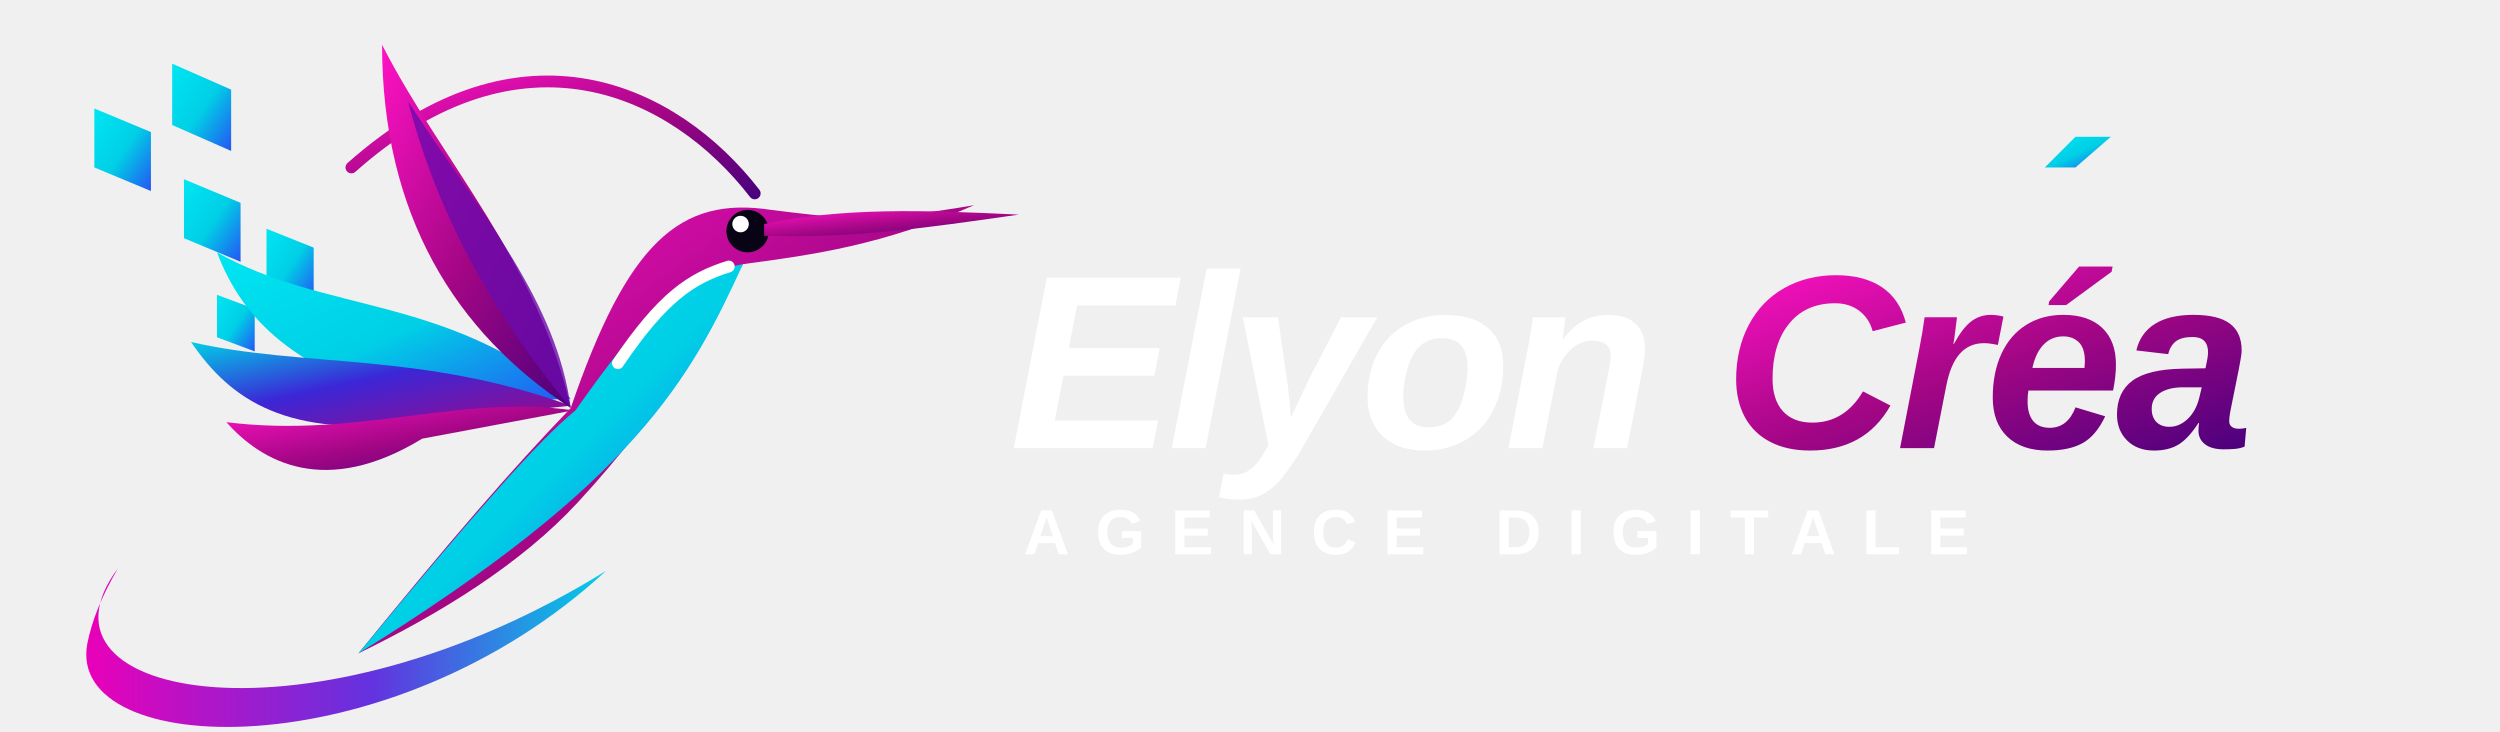
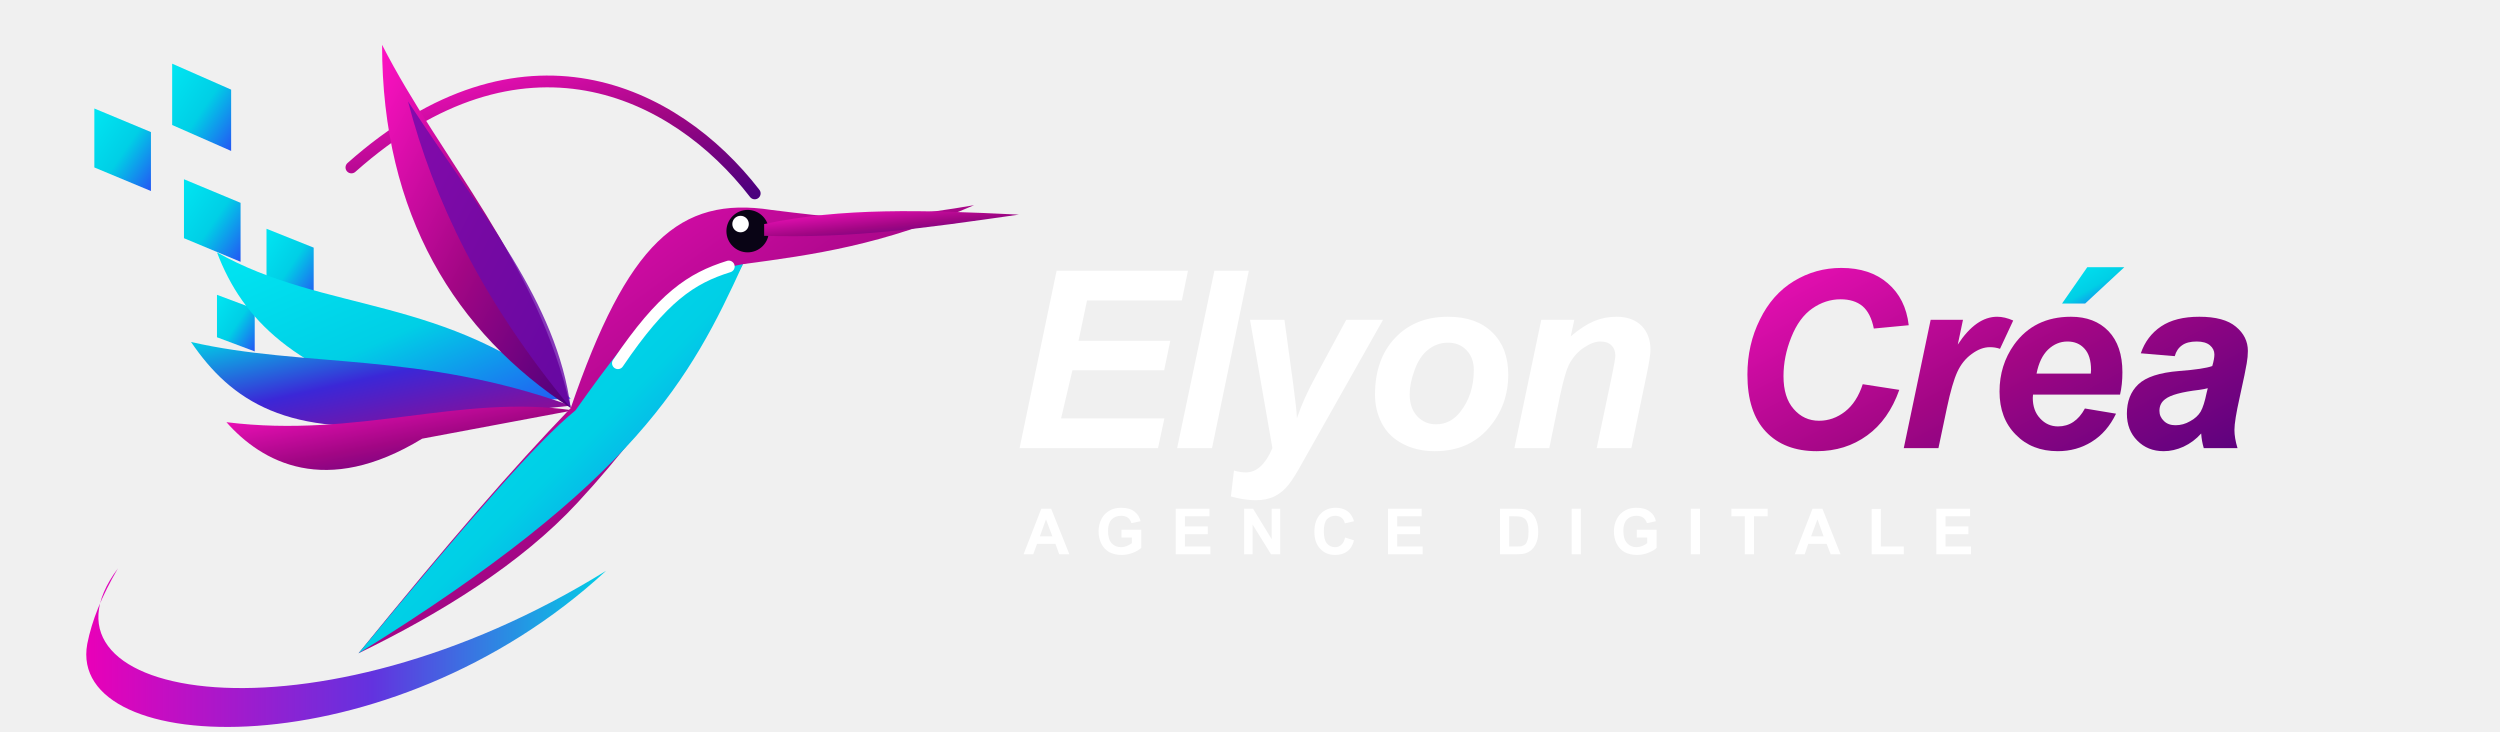
<svg xmlns="http://www.w3.org/2000/svg" viewBox="0 0 1060 310" role="img" aria-label="Elyon Créa — Agence Digitale">
  <defs>
    <linearGradient id="pink" x1="0" y1="0" x2="1" y2="1">
      <stop stop-color="#FF12C3" />
      <stop offset=".53" stop-color="#A10684" />
      <stop offset="1" stop-color="#4B007D" />
    </linearGradient>
    <linearGradient id="cyan" x1="0" y1="0" x2="1" y2="1">
      <stop stop-color="#00E6F2" />
      <stop offset=".52" stop-color="#00CFE6" />
      <stop offset="1" stop-color="#2455F4" />
    </linearGradient>
    <linearGradient id="feather" x1="0" y1="0" x2="1" y2="1">
      <stop stop-color="#00CFE6" />
      <stop offset=".45" stop-color="#3B27D7" />
      <stop offset="1" stop-color="#A10684" />
    </linearGradient>
    <linearGradient id="orbit" x1="0" y1="0" x2="1" y2="0">
      <stop stop-color="#E900B8" />
      <stop offset=".55" stop-color="#6332DF" />
      <stop offset="1" stop-color="#00CFE6" />
    </linearGradient>
+     <linearGradient id="mot" href="#pink" gradientUnits="userSpaceOnUse" gradientTransform="matrix(221.5 0 0 117.3 731 94.9)" />
  </defs>
  <g transform="translate(10 6)">
    <path d="M40 235 C-2 291 123 313 247 236 C155 321 18 316 27 267 C29 257 33 247 40 235Z" fill="url(#orbit)" />
    <path d="M139 65 C211 1 276 32 310 76" fill="none" stroke="url(#pink)" stroke-width="5" stroke-linecap="round" />
    <g fill="url(#cyan)">
      <path d="M30 40 54 50 54 75 30 65Z" />
      <path d="M63 21 88 32 88 58 63 47Z" />
      <path d="M68 70 92 80 92 105 68 95Z" />
      <path d="M103 91 123 99 123 121 103 113Z" />
      <path d="M82 119 98 125 98 143 82 137Z" />
    </g>
    <path d="M167 166 C115 151 93 130 82 101 C128 127 179 119 232 163Z" fill="url(#cyan)" />
    <path d="M167 173 C112 180 88 164 71 139 C119 150 168 143 232 166Z" fill="url(#feather)" />
    <path d="M169 180 C128 205 101 190 86 173 C142 180 185 161 233 168Z" fill="url(#pink)" />
    <path d="M232 167 C183 135 152 85 152 13 C177 62 218 105 232 167Z" fill="url(#pink)" />
    <path d="M232 167 C194 121 174 79 163 37 C195 86 226 122 232 167Z" fill="#6B0AAB" opacity=".8" />
    <path d="M232 167 C256 97 278 77 317 83 C342 86 357 89 403 81 C364 98 335 102 305 106 C287 137 272 167 235 207 C211 233 177 254 142 271 C181 223 207 193 232 167Z" fill="url(#pink)" />
    <path d="M234 168 C263 127 278 111 305 106 C283 154 260 198 142 271 C190 213 218 181 234 168Z" fill="url(#cyan)" />
    <path d="M252 148 C271 120 283 112 299 107" fill="none" stroke="#FFFFFF" stroke-width="5" stroke-linecap="round" />
    <circle cx="307" cy="92" r="9" fill="#090415" />
    <circle cx="304" cy="89" r="3.5" fill="#FFFFFF" />
    <path d="M314 89 C347 82 381 83 422 85 C380 91 352 95 314 94Z" fill="url(#pink)" />
  </g>
-   <g font-family="Manrope, Arial, Helvetica, sans-serif" font-weight="800" font-style="italic" letter-spacing="-3">
-     <text x="428" y="190" font-size="105" fill="#FFFFFF">Elyon</text>
-     <text x="731" y="190" font-size="105" fill="url(#pink)">Créa</text>
+   <path fill="#FFFFFF" d="M491 190L432.3 190L448 114.8L503.7 114.8L501.1 127.4L460.9 127.4L457.3 144.5L496.2 144.5L493.6 157L454.7 157L449.9 177.4L493.7 177.4L491 190ZM513.9 190L499.1 190L514.9 114.8L529.5 114.8L513.9 190ZM539.5 190L530 135.6L544.6 135.6L548.3 162.7Q549.7 173.1 549.9 177.3L549.9 177.3Q552.7 169 557.8 159.7L557.8 159.7L570.8 135.6L586.4 135.6L552.7 195.3Q548.6 202.8 546.2 205.7Q543.8 208.7 540.5 210.4Q537.1 212.1 532.4 212.1L532.4 212.1Q527.7 212.1 521.9 210.5L521.9 210.5L523.2 199.5Q525.8 200.3 528.3 200.3L528.3 200.3Q535.1 200.3 539.5 190L539.5 190ZM583 167.4L583 167.4Q583 152.3 591.5 143.3Q600 134.3 613.9 134.3L613.9 134.3Q626 134.3 632.7 140.9Q639.5 147.5 639.5 158.8L639.5 158.8Q639.5 172 631.1 181.6Q622.6 191.3 608.4 191.3L608.4 191.3Q600.7 191.3 594.8 188.2Q588.8 185.1 585.9 179.5Q583 173.9 583 167.4ZM624.9 156.9L624.9 156.9Q624.9 151.7 621.8 148.5Q618.8 145.3 614 145.3L614 145.3Q609.2 145.3 605.5 148.3Q601.8 151.2 599.8 156.9Q597.7 162.5 597.7 167.2L597.7 167.2Q597.7 173 600.9 176.5Q604.1 179.9 608.9 179.9L608.9 179.9Q615 179.9 619.1 174.7L619.1 174.7Q624.9 167.4 624.9 156.9ZM642.1 190L653.5 135.6L667.5 135.6L666 142.6Q671.3 138.1 675.8 136.2Q680.3 134.3 685.4 134.3L685.4 134.3Q692.1 134.3 696 138.1Q699.8 142 699.8 148.3L699.8 148.3Q699.8 151.2 698.1 159.2L698.1 159.2L691.7 190L677 190L683.5 159.1Q684.9 152.2 684.9 150.8L684.9 150.8Q684.9 148 683.2 146.4Q681.6 144.8 678.6 144.8L678.6 144.8Q675.4 144.8 671.4 147.5Q667.5 150.2 665.2 154.7L665.2 154.7Q663.6 157.9 661.5 167.6L661.5 167.6L656.9 190L642.1 190Z" />
+   <g fill="url(#mot)">
+     <path d="M789.8 162.9L789.8 162.9L805.3 165.3Q800.8 178 791.7 184.6Q782.5 191.3 770.3 191.3L770.3 191.3Q756.5 191.3 748.7 183Q740.9 174.7 740.9 158.9L740.9 158.9Q740.9 146.1 746.2 135.5Q751.4 124.8 760.6 119.2Q769.8 113.6 780.7 113.6L780.7 113.6Q792.9 113.6 800.4 120.1Q808 126.6 809.3 137.9L809.3 137.9L794.5 139.3Q793.2 132.8 789.7 129.8Q786.2 126.9 780.4 126.9L780.4 126.9Q774 126.9 768.4 130.8Q762.8 134.7 759.5 143Q756.2 151.2 756.2 159.5L756.2 159.5Q756.2 168.5 760.5 173.4Q764.8 178.4 771.3 178.4L771.3 178.4Q777.3 178.4 782.3 174.5Q787.3 170.6 789.8 162.9ZM807.2 190L818.6 135.6L832.3 135.6L830.1 146.1Q837.8 134.3 846.8 134.3L846.8 134.3Q850 134.3 853.6 135.9L853.6 135.9L848 147.9Q846 147.2 843.7 147.2L843.7 147.2Q839.9 147.2 836 150.1Q832.1 152.9 829.9 157.7Q827.7 162.5 825.5 172.9L825.5 172.9L821.9 190L807.2 190ZM922.1 151L922.1 151L907.7 149.8Q910.2 142.5 916.3 138.4Q922.4 134.3 932.5 134.3L932.5 134.3Q943 134.3 948 138.5Q953.1 142.7 953.1 148.8L953.1 148.8Q953.1 151.3 952.6 154.1Q952.2 156.8 949.6 168.6L949.6 168.6Q947.4 178.4 947.4 182.3L947.4 182.3Q947.4 185.7 948.7 190L948.7 190L934.4 190Q933.5 187 933.3 183.8L933.3 183.8Q930.1 187.4 925.8 189.4Q921.6 191.3 917.4 191.3L917.4 191.3Q910.6 191.3 906.2 186.8Q901.8 182.4 901.8 175.4L901.8 175.4Q901.8 167.6 906.6 163Q911.5 158.3 924 157.3L924 157.3Q934.5 156.5 938 155.2L938 155.2Q938.9 152.2 938.9 150.3L938.9 150.3Q938.9 148 937 146.4Q935.1 144.8 931.4 144.8L931.4 144.8Q927.4 144.8 925.2 146.4Q922.9 148 922.1 151ZM935.6 166.6L936.1 164.6Q934.7 165 932.5 165.3L932.5 165.3Q921.4 166.6 918.1 169.2L918.1 169.2Q915.6 171 915.6 174.2L915.6 174.2Q915.6 176.7 917.5 178.5Q919.3 180.3 922.4 180.3L922.4 180.3Q925.7 180.3 928.6 178.6Q931.6 177 933.1 174.5Q934.5 172 935.6 166.6L935.6 166.6Z" />
+     <path id="lettre-e" d="M898.9 167.3L898.9 167.3L862 167.3Q861.9 168.2 861.9 168.7L861.9 168.7Q861.9 174.1 865 177.4Q868.1 180.8 872.6 180.8L872.6 180.8Q879.9 180.8 884 173.2L884 173.2L897.2 175.4Q893.4 183.3 886.9 187.3Q880.5 191.3 872.5 191.3L872.5 191.3Q861.5 191.3 854.7 184.3Q847.8 177.4 847.8 166L847.8 166Q847.8 154.8 854 146.1L854 146.1Q862.5 134.3 878.1 134.3L878.1 134.3Q888.1 134.3 894 140.4Q899.9 146.6 899.9 157.8L899.9 157.8Q899.9 163.1 898.9 167.3ZM863.5 158.4L886.5 158.4Q886.6 157.4 886.6 156.9L886.6 156.9Q886.6 150.8 883.8 147.8Q881.1 144.8 876.6 144.8L876.6 144.8Q872 144.8 868.4 148.2Q864.8 151.7 863.5 158.4L863.5 158.4Z" />
  </g>
-   <path d="M867 71 880 58 895 58 880 71Z" fill="url(#cyan)" />
-   <text x="434" y="235" font-family="Manrope, Arial, Helvetica, sans-serif" font-size="27" font-weight="650" letter-spacing="11" fill="#FFFFFF">AGENCE DIGITALE</text>
+   <path id="accent" fill="url(#cyan)" d="M874.3 128.7L885 113.3L900.7 113.3L884.1 128.7L874.3 128.7Z" />
+   <path id="signature" fill="#FFFFFF" d="M445.7 215.7L453.4 235L449.1 235L447.5 230.6L439.7 230.6L438.1 235L434 235L441.5 215.7L445.7 215.7ZM440.9 227.4L446.2 227.4L443.5 220.2L440.9 227.4ZM479.9 227.9L475.5 227.9L475.5 224.6L483.9 224.6L483.9 232.3Q482.6 233.5 480.3 234.4Q478 235.3 475.6 235.3L475.6 235.3Q472.6 235.3 470.3 234.1Q468.1 232.8 466.9 230.4Q465.8 228.1 465.8 225.3L465.8 225.3Q465.8 222.3 467.1 219.9Q468.3 217.6 470.8 216.3L470.8 216.3Q472.6 215.3 475.4 215.3L475.4 215.3Q479 215.3 481 216.9Q483 218.4 483.6 221L483.6 221L479.7 221.8Q479.3 220.3 478.2 219.5Q477.1 218.7 475.4 218.7L475.4 218.7Q472.8 218.7 471.3 220.3Q469.8 221.9 469.8 225.1L469.8 225.1Q469.8 228.6 471.3 230.3Q472.9 232 475.3 232L475.3 232Q476.6 232 477.8 231.5Q479 231 479.9 230.3L479.9 230.3L479.9 227.9ZM513.2 235L498.5 235L498.5 215.7L512.8 215.7L512.8 218.9L502.4 218.9L502.4 223.2L512.1 223.2L512.1 226.5L502.4 226.5L502.4 231.7L513.2 231.7L513.2 235ZM531.1 235L527.5 235L527.5 215.7L531.3 215.7L539.2 228.6L539.2 215.7L542.8 215.7L542.8 235L538.9 235L531.1 222.4L531.1 235ZM570.3 227.9L570.3 227.9L574.1 229.1Q573.3 232.3 571.2 233.8Q569.2 235.3 566.1 235.3L566.1 235.3Q562.2 235.3 559.8 232.7Q557.3 230.1 557.3 225.5L557.3 225.5Q557.3 220.7 559.8 218Q562.3 215.3 566.3 215.3L566.3 215.3Q569.9 215.3 572.1 217.4L572.1 217.4Q573.4 218.7 574.1 221L574.1 221L570.2 221.9Q569.9 220.4 568.8 219.5Q567.7 218.7 566.1 218.7L566.1 218.7Q564 218.7 562.6 220.2Q561.3 221.8 561.3 225.2L561.3 225.2Q561.3 228.9 562.6 230.4Q563.9 232 566.1 232L566.1 232Q567.6 232 568.7 231Q569.9 230 570.3 227.9ZM603.2 235L588.5 235L588.5 215.7L602.8 215.7L602.8 218.9L592.4 218.9L592.4 223.2L602.1 223.2L602.1 226.5L592.4 226.5L592.4 231.7L603.2 231.7L603.2 235ZM636 235L636 215.7L643.1 215.7Q645.5 215.7 646.8 216L646.8 216Q648.5 216.5 649.7 217.8Q650.9 219.1 651.5 221Q652.2 222.8 652.2 225.5L652.2 225.5Q652.2 227.9 651.6 229.6L651.6 229.6Q650.9 231.7 649.5 233L649.5 233Q648.5 234 646.8 234.6L646.8 234.6Q645.5 235 643.3 235L643.3 235L636 235ZM641.6 218.9L639.9 218.9L639.9 231.7L642.8 231.7Q644.4 231.7 645.1 231.6L645.1 231.6Q646.1 231.3 646.7 230.8Q647.3 230.2 647.7 228.9Q648.1 227.6 648.1 225.3L648.1 225.3Q648.1 223.1 647.7 221.9Q647.3 220.7 646.6 220Q645.9 219.4 644.8 219.1L644.8 219.1Q644 218.9 641.6 218.9L641.6 218.9ZM670.3 235L666.4 235L666.4 215.7L670.3 215.7L670.3 235ZM698.4 227.9L694 227.9L694 224.6L702.4 224.6L702.4 232.3Q701.2 233.5 698.8 234.4Q696.5 235.3 694.1 235.3L694.1 235.3Q691.1 235.3 688.8 234.1Q686.6 232.8 685.4 230.4Q684.3 228.1 684.3 225.3L684.3 225.3Q684.3 222.3 685.6 219.9Q686.8 217.6 689.3 216.3L689.3 216.3Q691.1 215.3 693.9 215.3L693.9 215.3Q697.5 215.3 699.5 216.9Q701.6 218.4 702.1 221L702.1 221L698.3 221.8Q697.8 220.3 696.7 219.5Q695.6 218.7 693.9 218.7L693.9 218.7Q691.3 218.7 689.8 220.3Q688.3 221.9 688.3 225.1L688.3 225.1Q688.3 228.6 689.9 230.3Q691.4 232 693.9 232L693.9 232Q695.1 232 696.3 231.5Q697.6 231 698.4 230.3L698.4 230.3L698.4 227.9ZM720.8 235L716.9 235L716.9 215.7L720.8 215.7L720.8 235ZM743.7 235L739.8 235L739.8 218.9L734.1 218.9L734.1 215.7L749.5 215.7L749.5 218.9L743.7 218.9L743.7 235ZM772.7 215.7L780.4 235L776.2 235L774.5 230.6L766.7 230.6L765.2 235L761 235L768.5 215.7L772.7 215.7ZM767.9 227.4L773.2 227.4L770.6 220.2L767.9 227.4ZM807.2 235L793.6 235L793.6 215.8L797.5 215.8L797.5 231.7L807.2 231.7L807.2 235ZM835.7 235L821 235L821 215.7L835.3 215.7L835.3 218.9L824.9 218.9L824.9 223.2L834.6 223.2L834.6 226.5L824.9 226.5L824.9 231.7L835.7 231.7L835.7 235Z" />
</svg>
